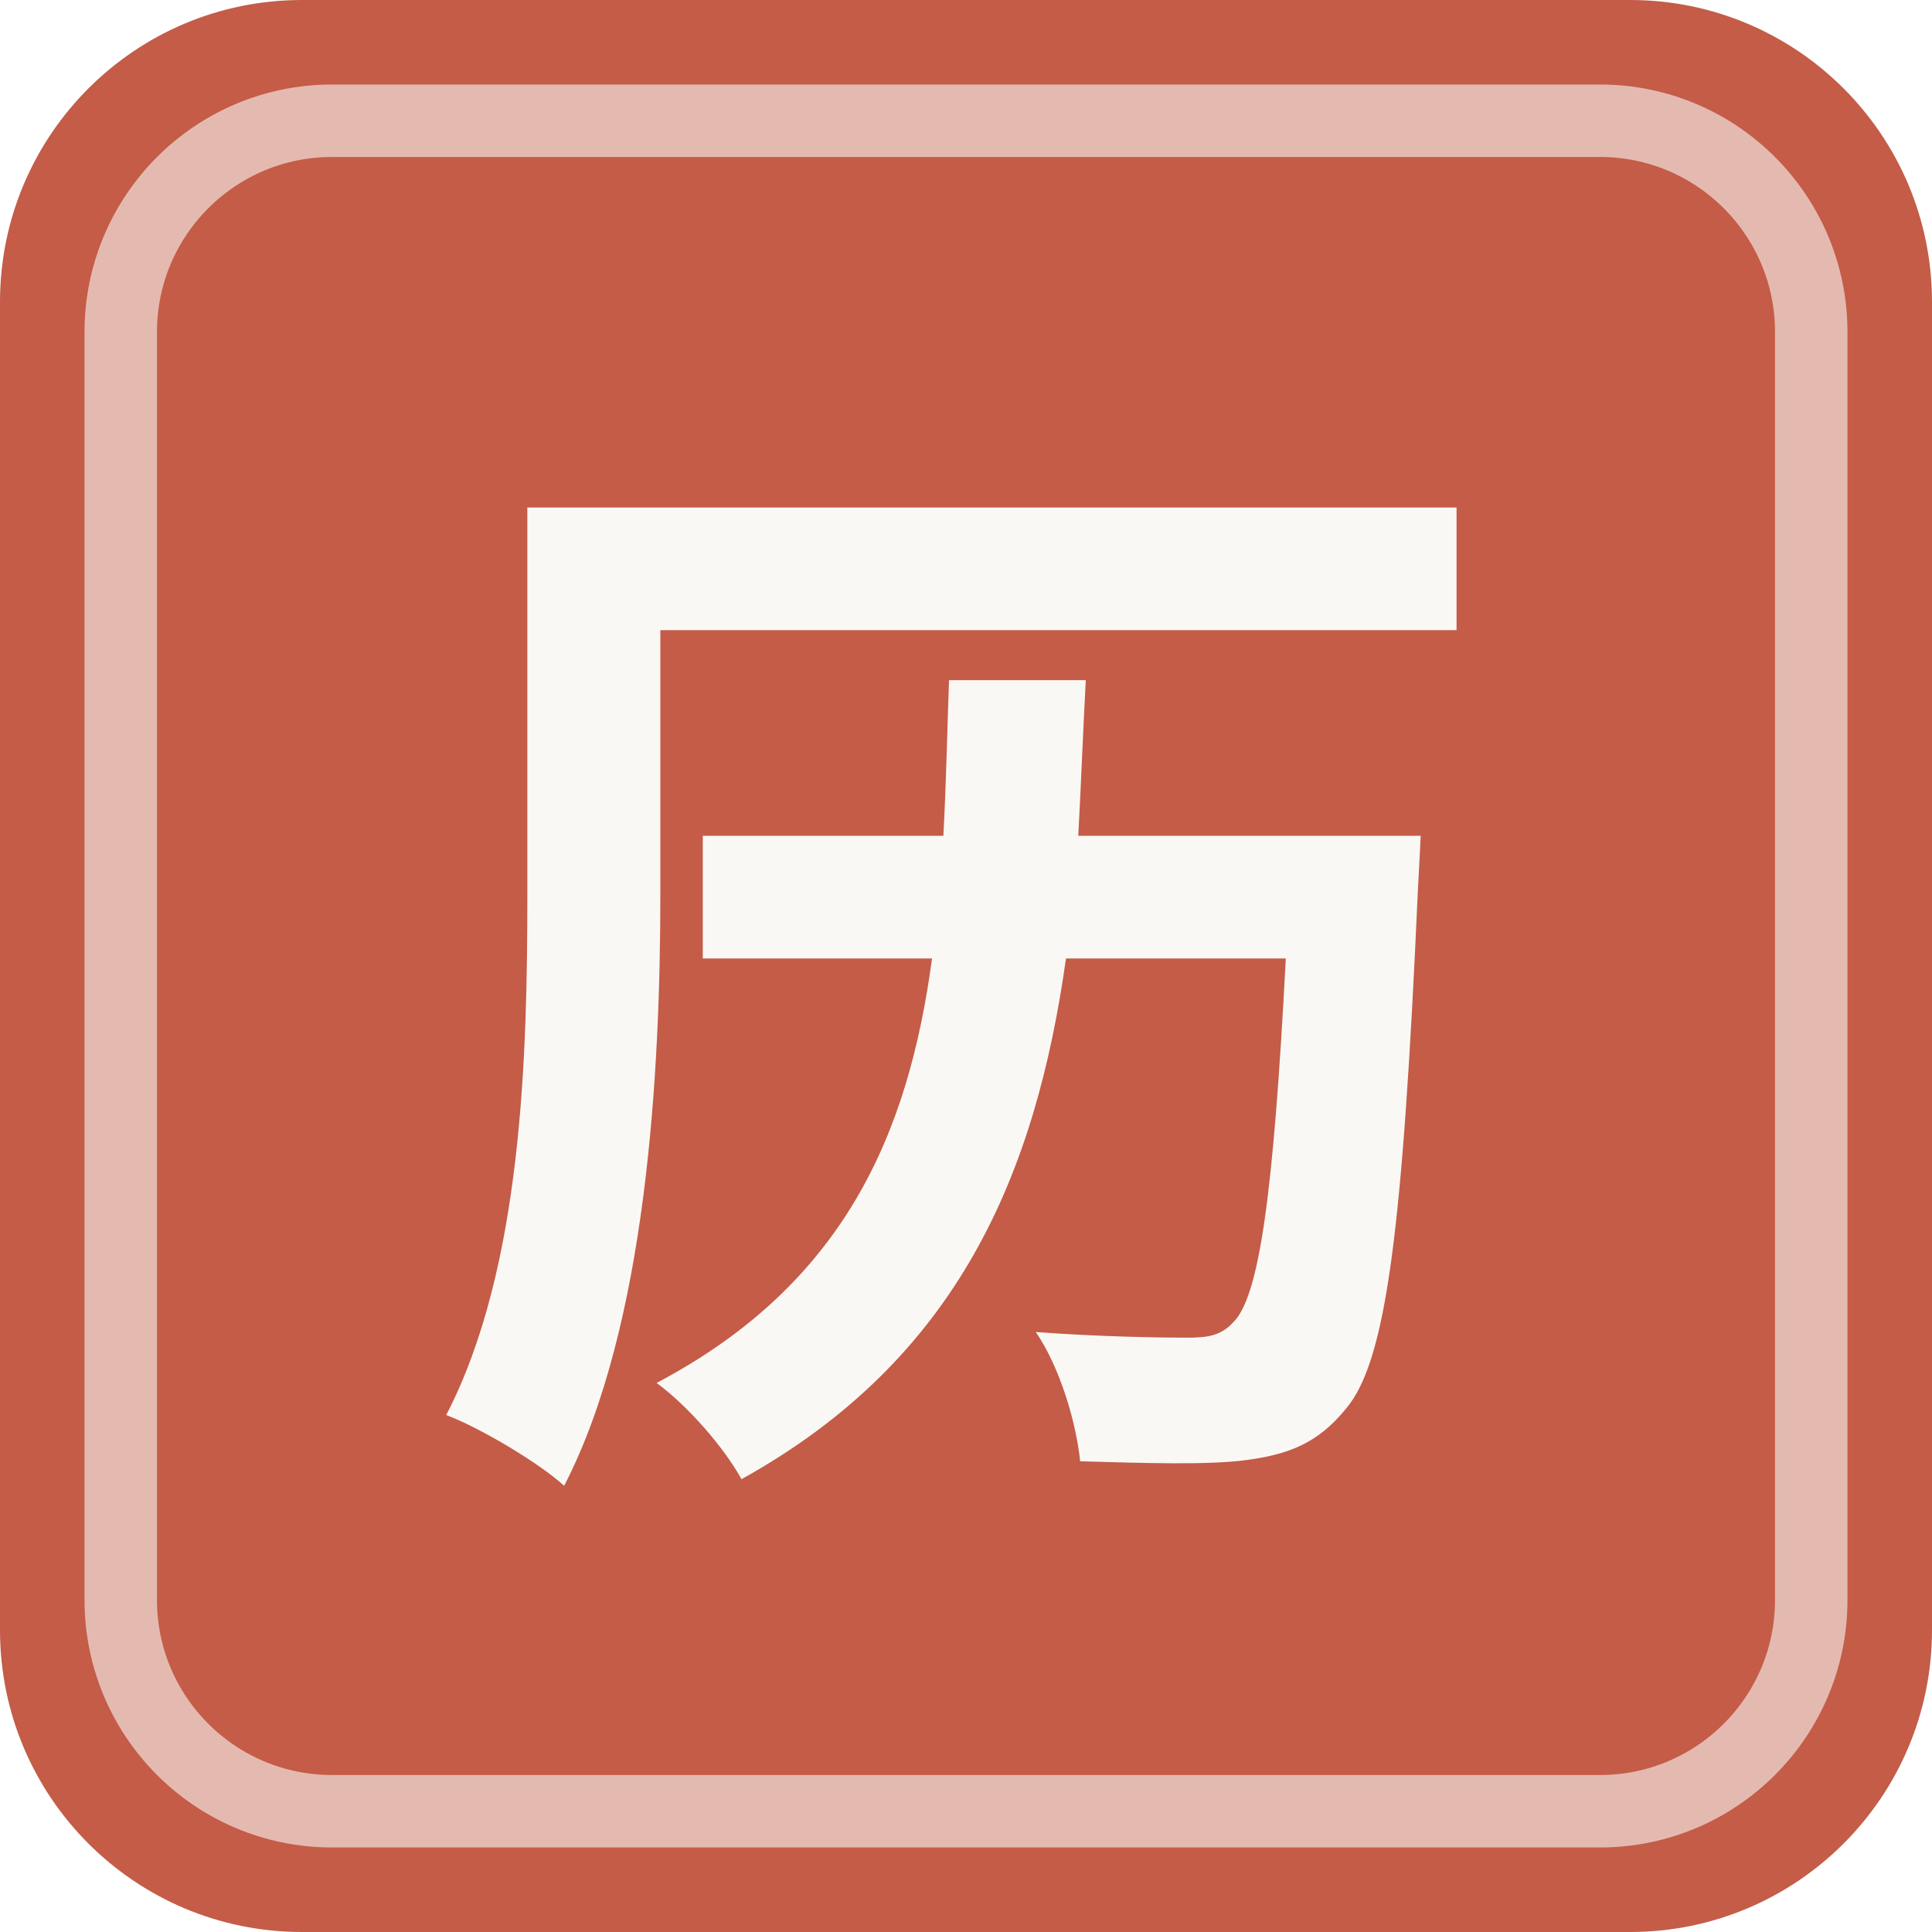
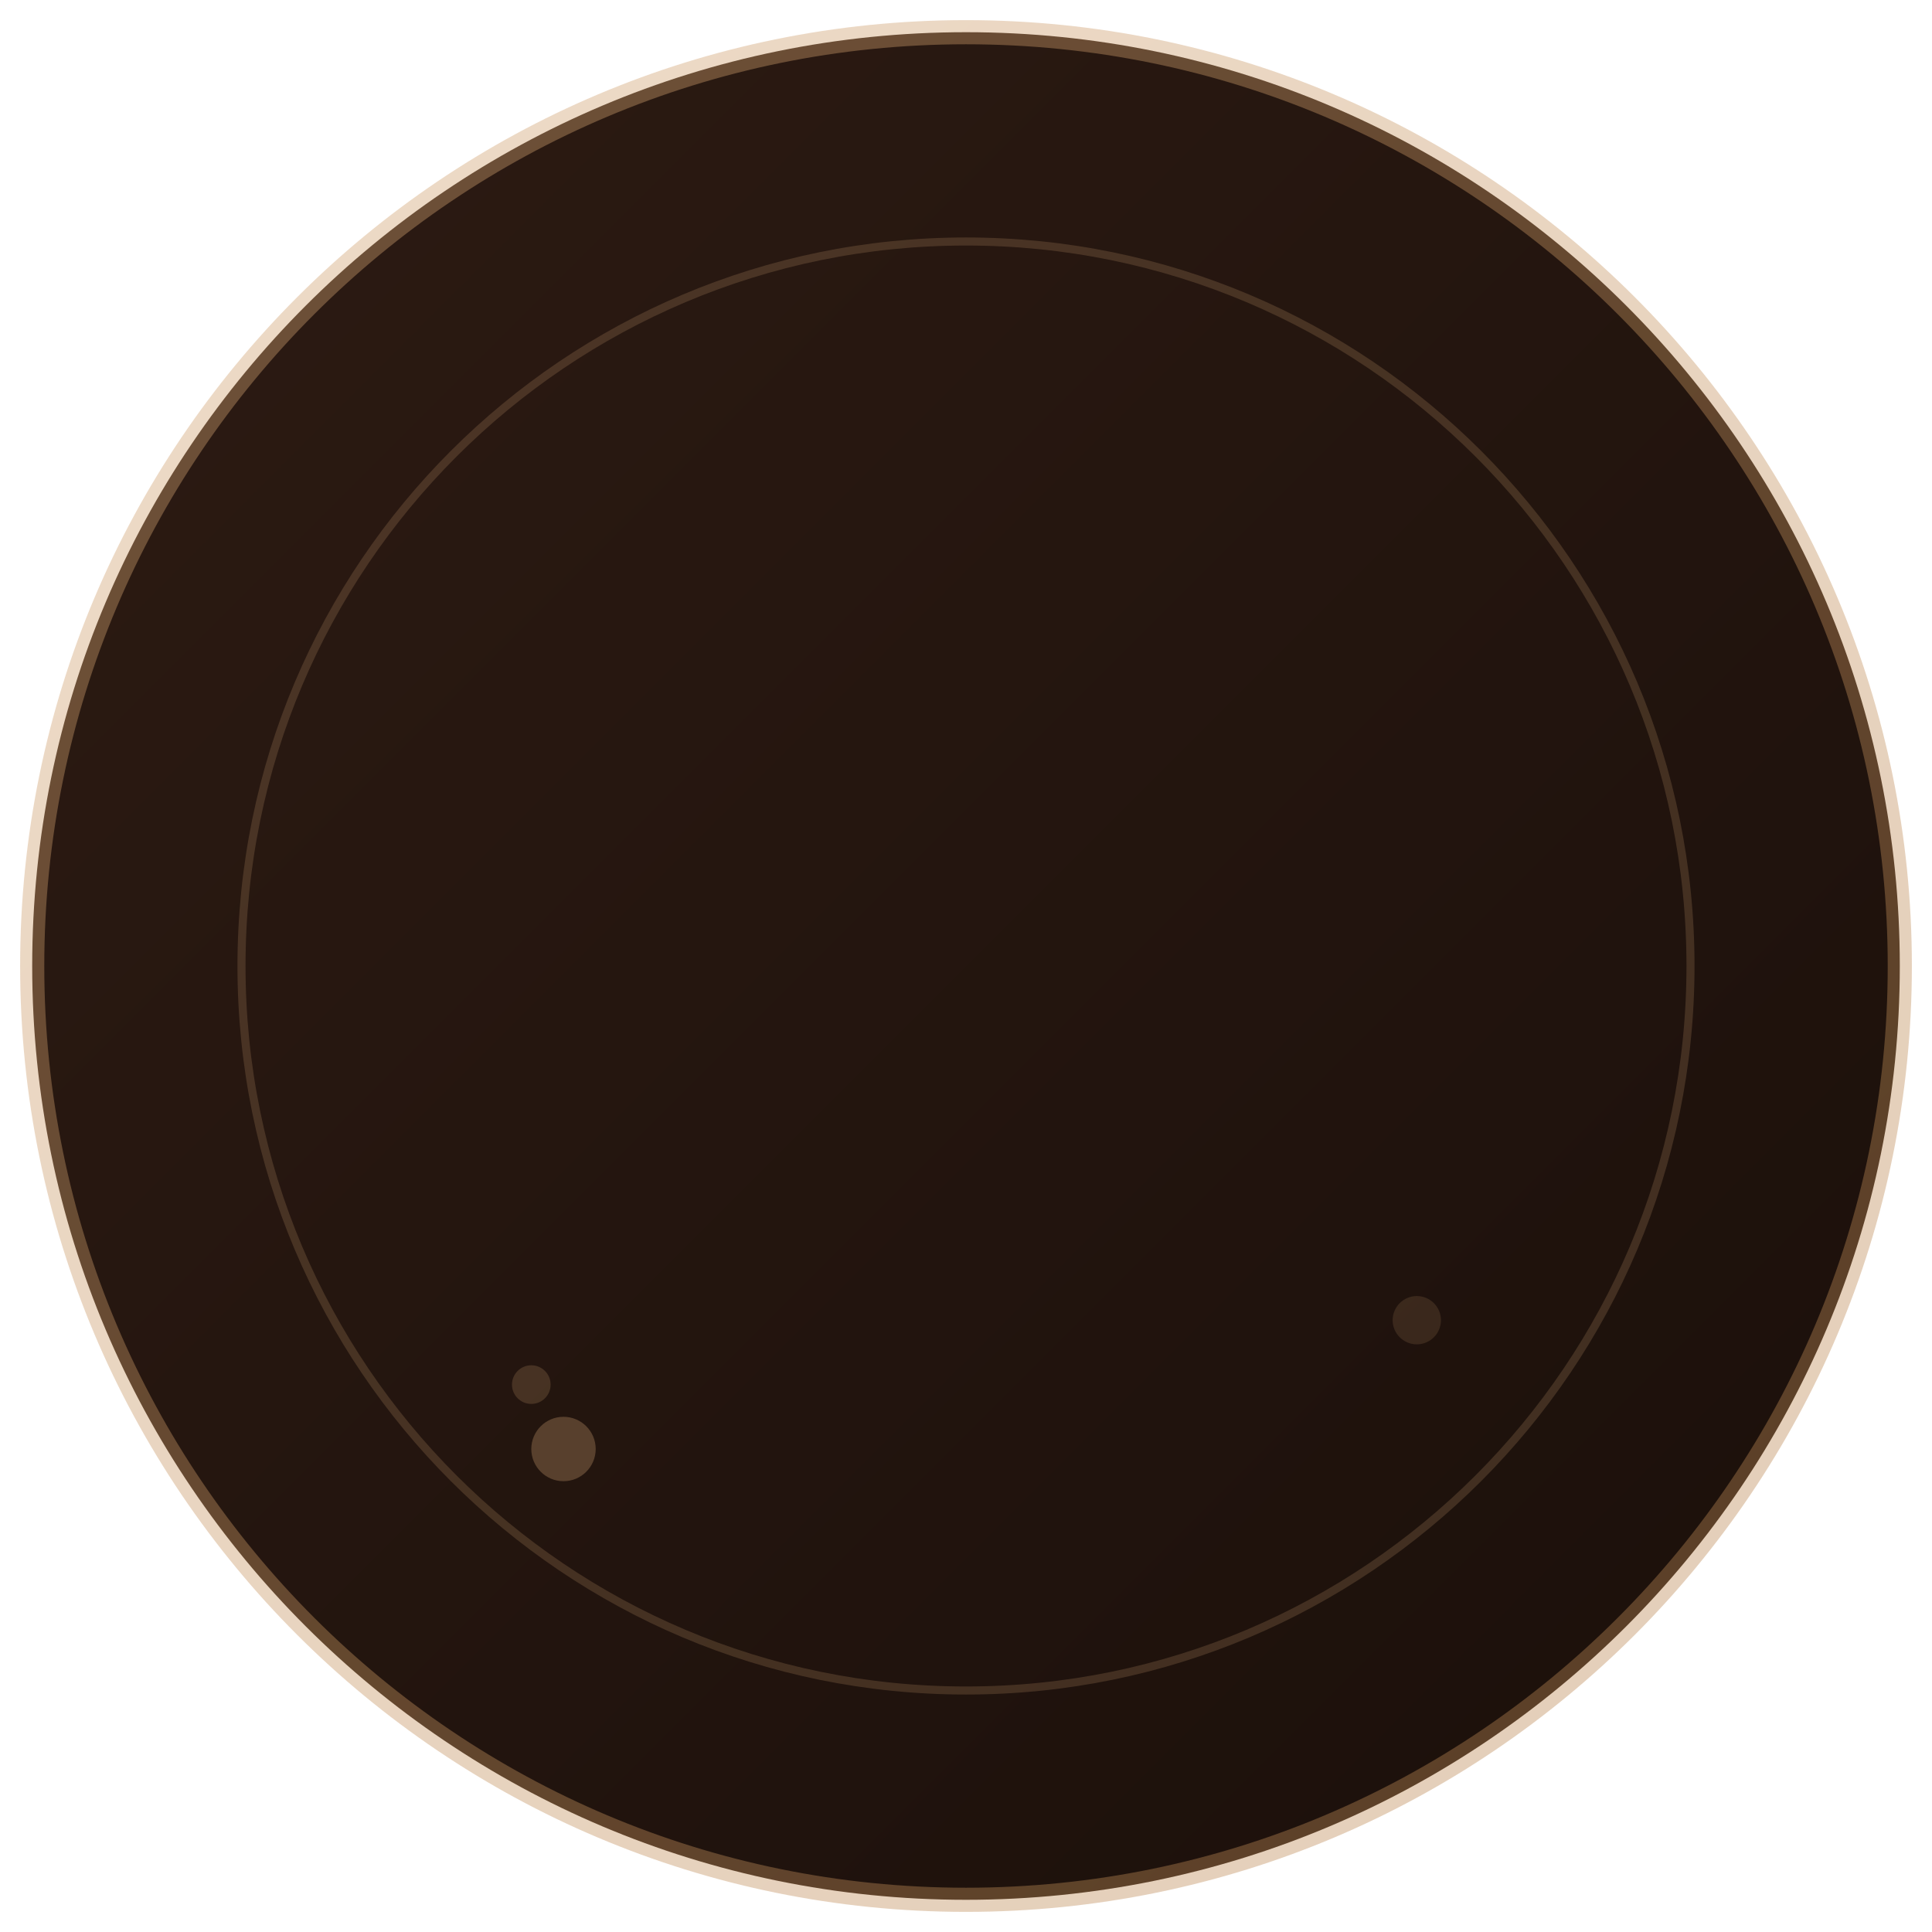
- <svg xmlns="http://www.w3.org/2000/svg" viewBox="0 0 32 32">
-   <rect width="32" height="32" rx="5" fill="#C45C48" />
-   <rect x="2" y="2" width="28" height="28" rx="3.5" fill="none" stroke="#FAF8F5" stroke-width="1.2" opacity="0.6" />
-   <text x="16" y="23" font-family="'Noto Serif SC', 'STSong', 'SimSun', serif" font-size="18" font-weight="700" fill="#FAF8F5" text-anchor="middle">历</text>
+ <svg xmlns="http://www.w3.org/2000/svg" viewBox="0 0 120 120">
+   <defs>
+     <linearGradient id="bg" x1="0" y1="0" x2="1" y2="1">
+       <stop offset="0%" stop-color="#2D1B13" />
+       <stop offset="100%" stop-color="#1A0F0A" />
+     </linearGradient>
+     <linearGradient id="accent" x1="0" y1="0" x2="1" y2="1">
+       <stop offset="0%" stop-color="#D4A574" />
+       <stop offset="100%" stop-color="#B8834D" />
+     </linearGradient>
+     <filter id="glow">
+       <feGaussianBlur stdDeviation="1.5" result="blur" />
+       <feMerge>
+         <feMergeNode in="blur" />
+         <feMergeNode in="SourceGraphic" />
+       </feMerge>
+     </filter>
+   </defs>
+   <circle cx="60" cy="60" r="58" fill="url(#bg)" />
+   <circle cx="60" cy="60" r="58" fill="none" stroke="url(#accent)" stroke-width="1.5" opacity="0.4" />
+   <circle cx="60" cy="60" r="45" fill="none" stroke="#D4A574" stroke-width="0.5" opacity="0.2" />
+   <path d="M38 85 Q45 75, 52 68 Q58 62, 62 56 Q68 48, 72 42 Q76 36, 82 32" fill="none" stroke="url(#accent)" stroke-width="4" stroke-linecap="round" stroke-dasharray="80" stroke-dashoffset="80" opacity="0.7">
+     <animate attributeName="stroke-dashoffset" from="80" to="0" dur="1.5s" fill="freeze" />
+   </path>
+   <g filter="url(#glow)">
+     <text x="54" y="72" font-family="'Georgia', 'Times New Roman', serif" font-size="52" font-weight="700" fill="url(#accent)" text-anchor="middle" letter-spacing="-2" opacity="0">
+       R
+       <animate attributeName="opacity" from="0" to="1" dur="0.8s" begin="0.5s" fill="freeze" />
+     </text>
+   </g>
+   <text x="89" y="48" font-family="'Georgia', serif" font-size="22" font-weight="300" fill="#D4A574" text-anchor="middle" opacity="0">
+     +
+     <animate attributeName="opacity" from="0" to="0.8" dur="0.6s" begin="1s" fill="freeze" />
+   </text>
+   <text x="60" y="98" font-family="'Georgia', serif" font-size="9" font-weight="400" fill="#D4A574" text-anchor="middle" letter-spacing="3" opacity="0">
+     RESUME
+     <animate attributeName="opacity" from="0" to="0.6" dur="0.8s" begin="1.3s" fill="freeze" />
+   </text>
+   <circle cx="35" cy="90" r="2" fill="#D4A574" opacity="0.3" />
+   <circle cx="33" cy="86" r="1.2" fill="#D4A574" opacity="0.2" />
+   <circle cx="88" cy="82" r="1.5" fill="#D4A574" opacity="0.15" />
</svg>
